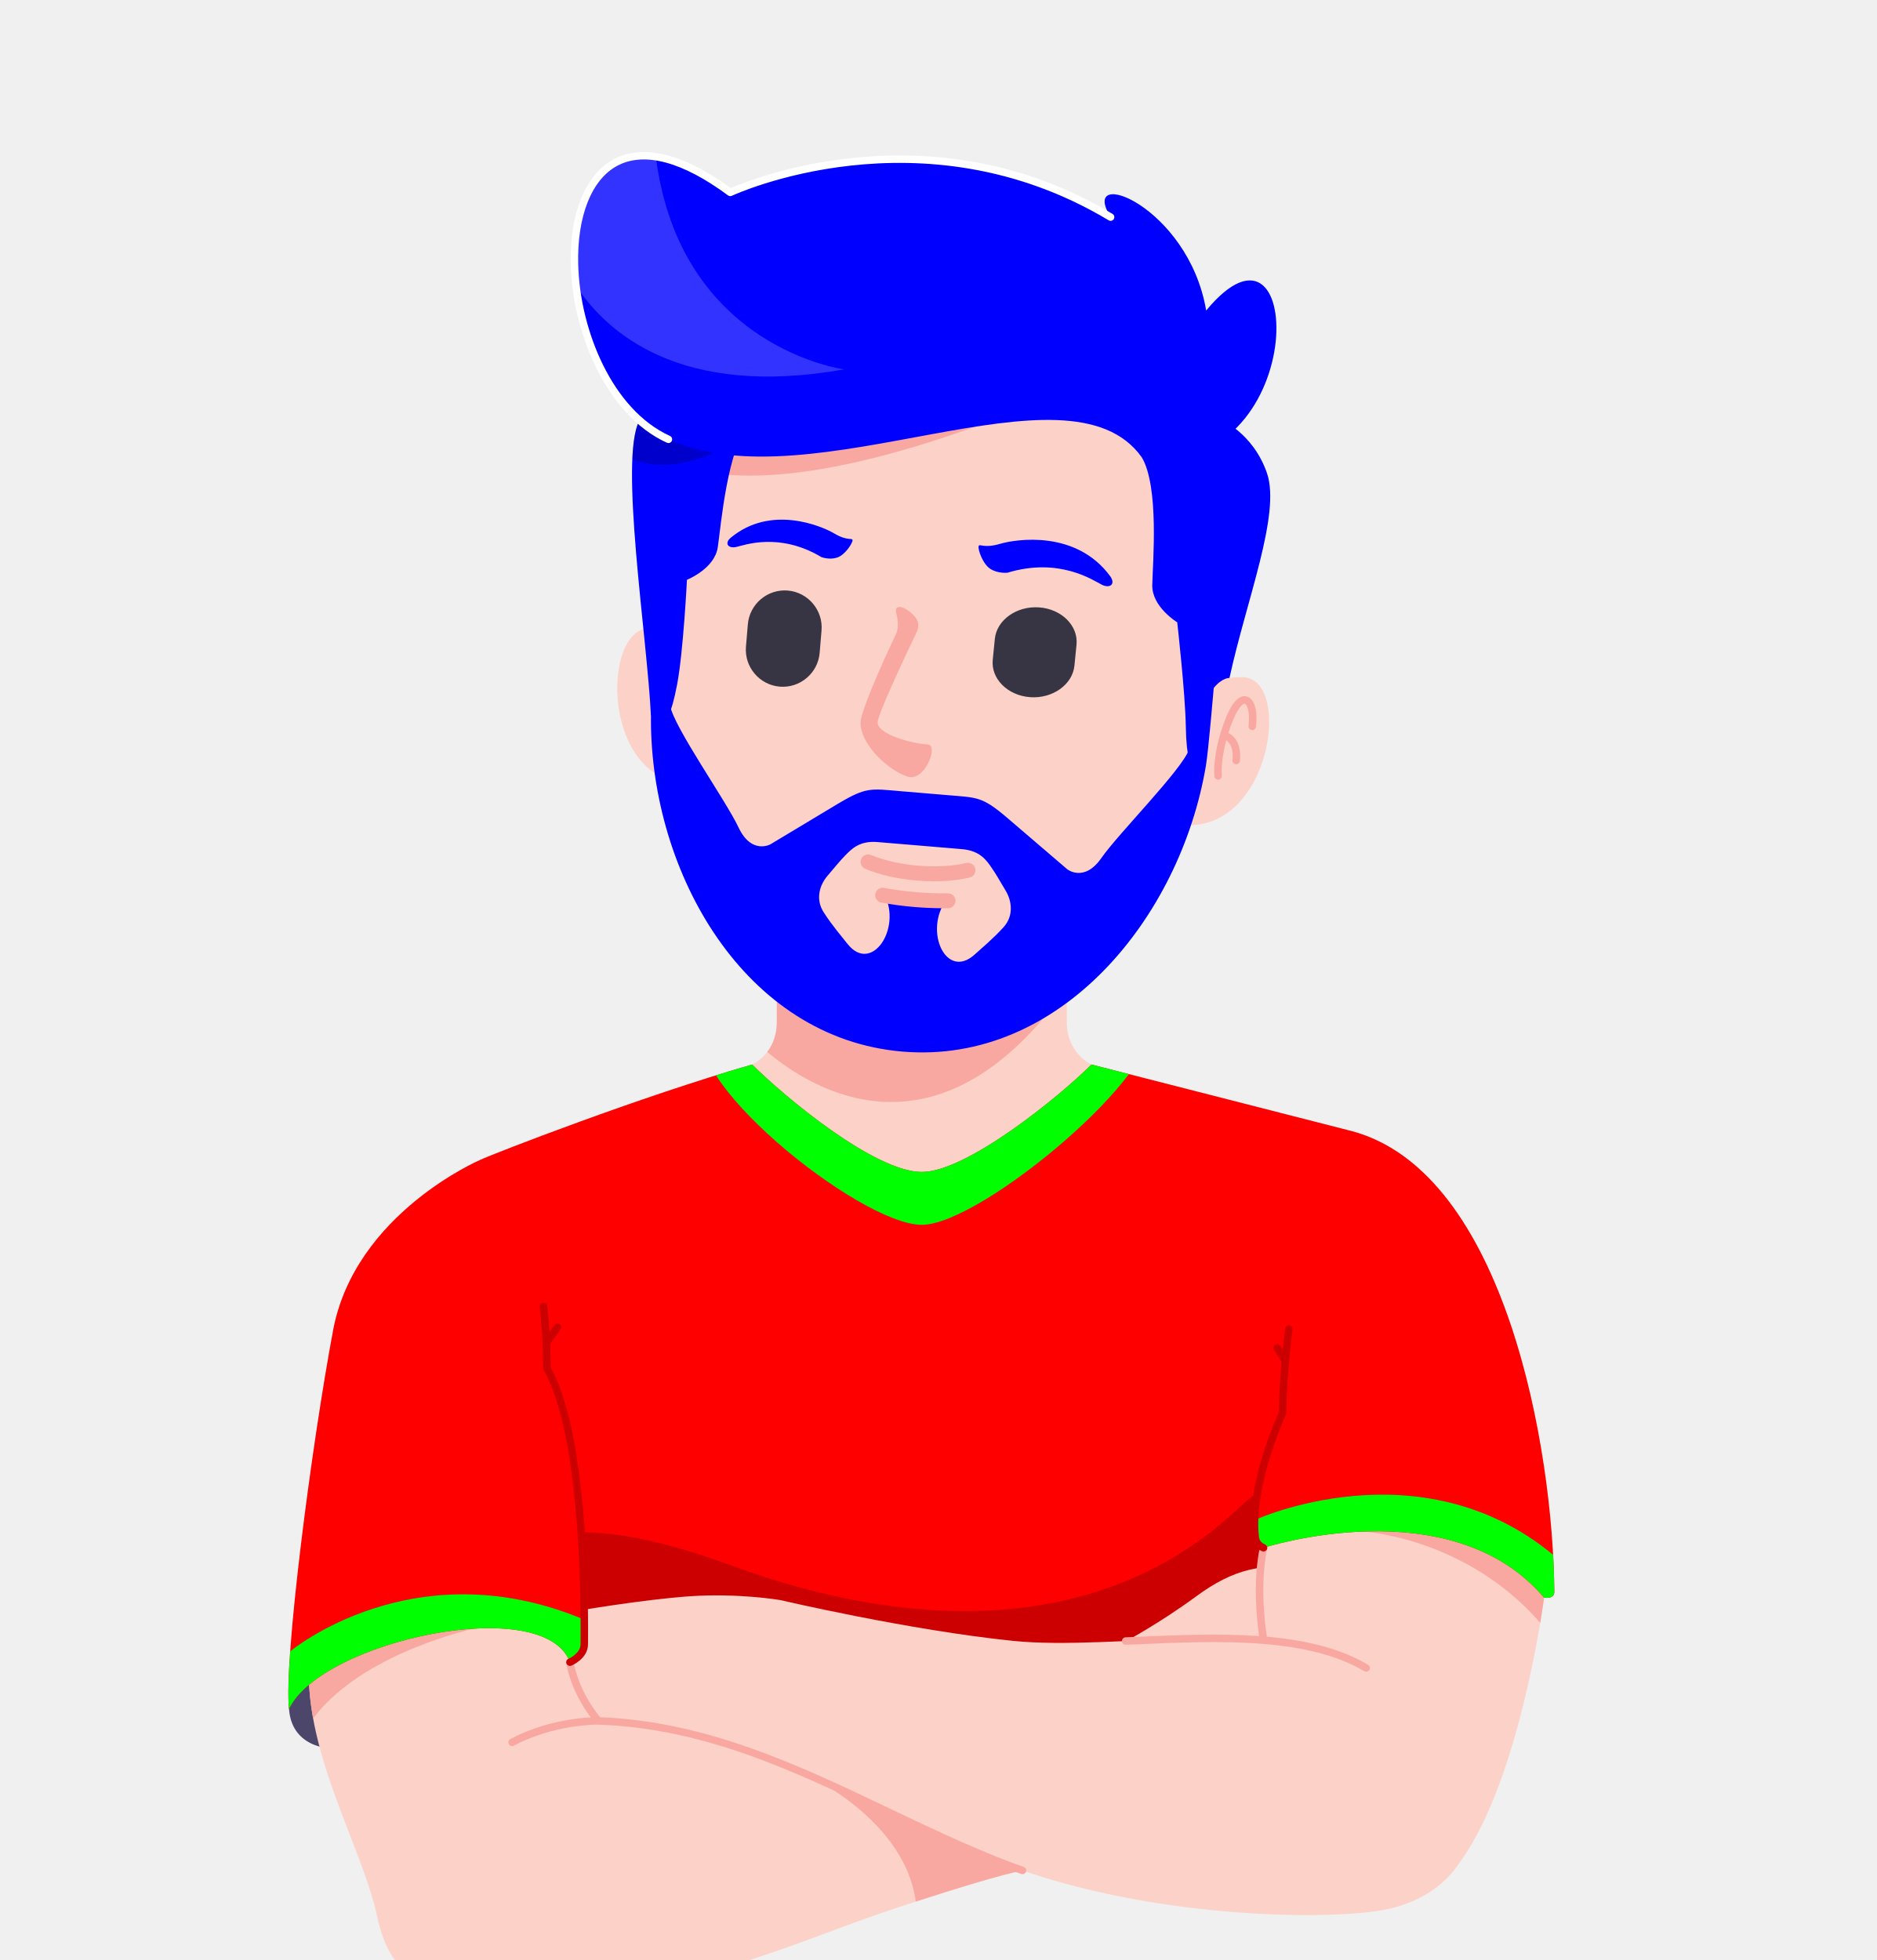
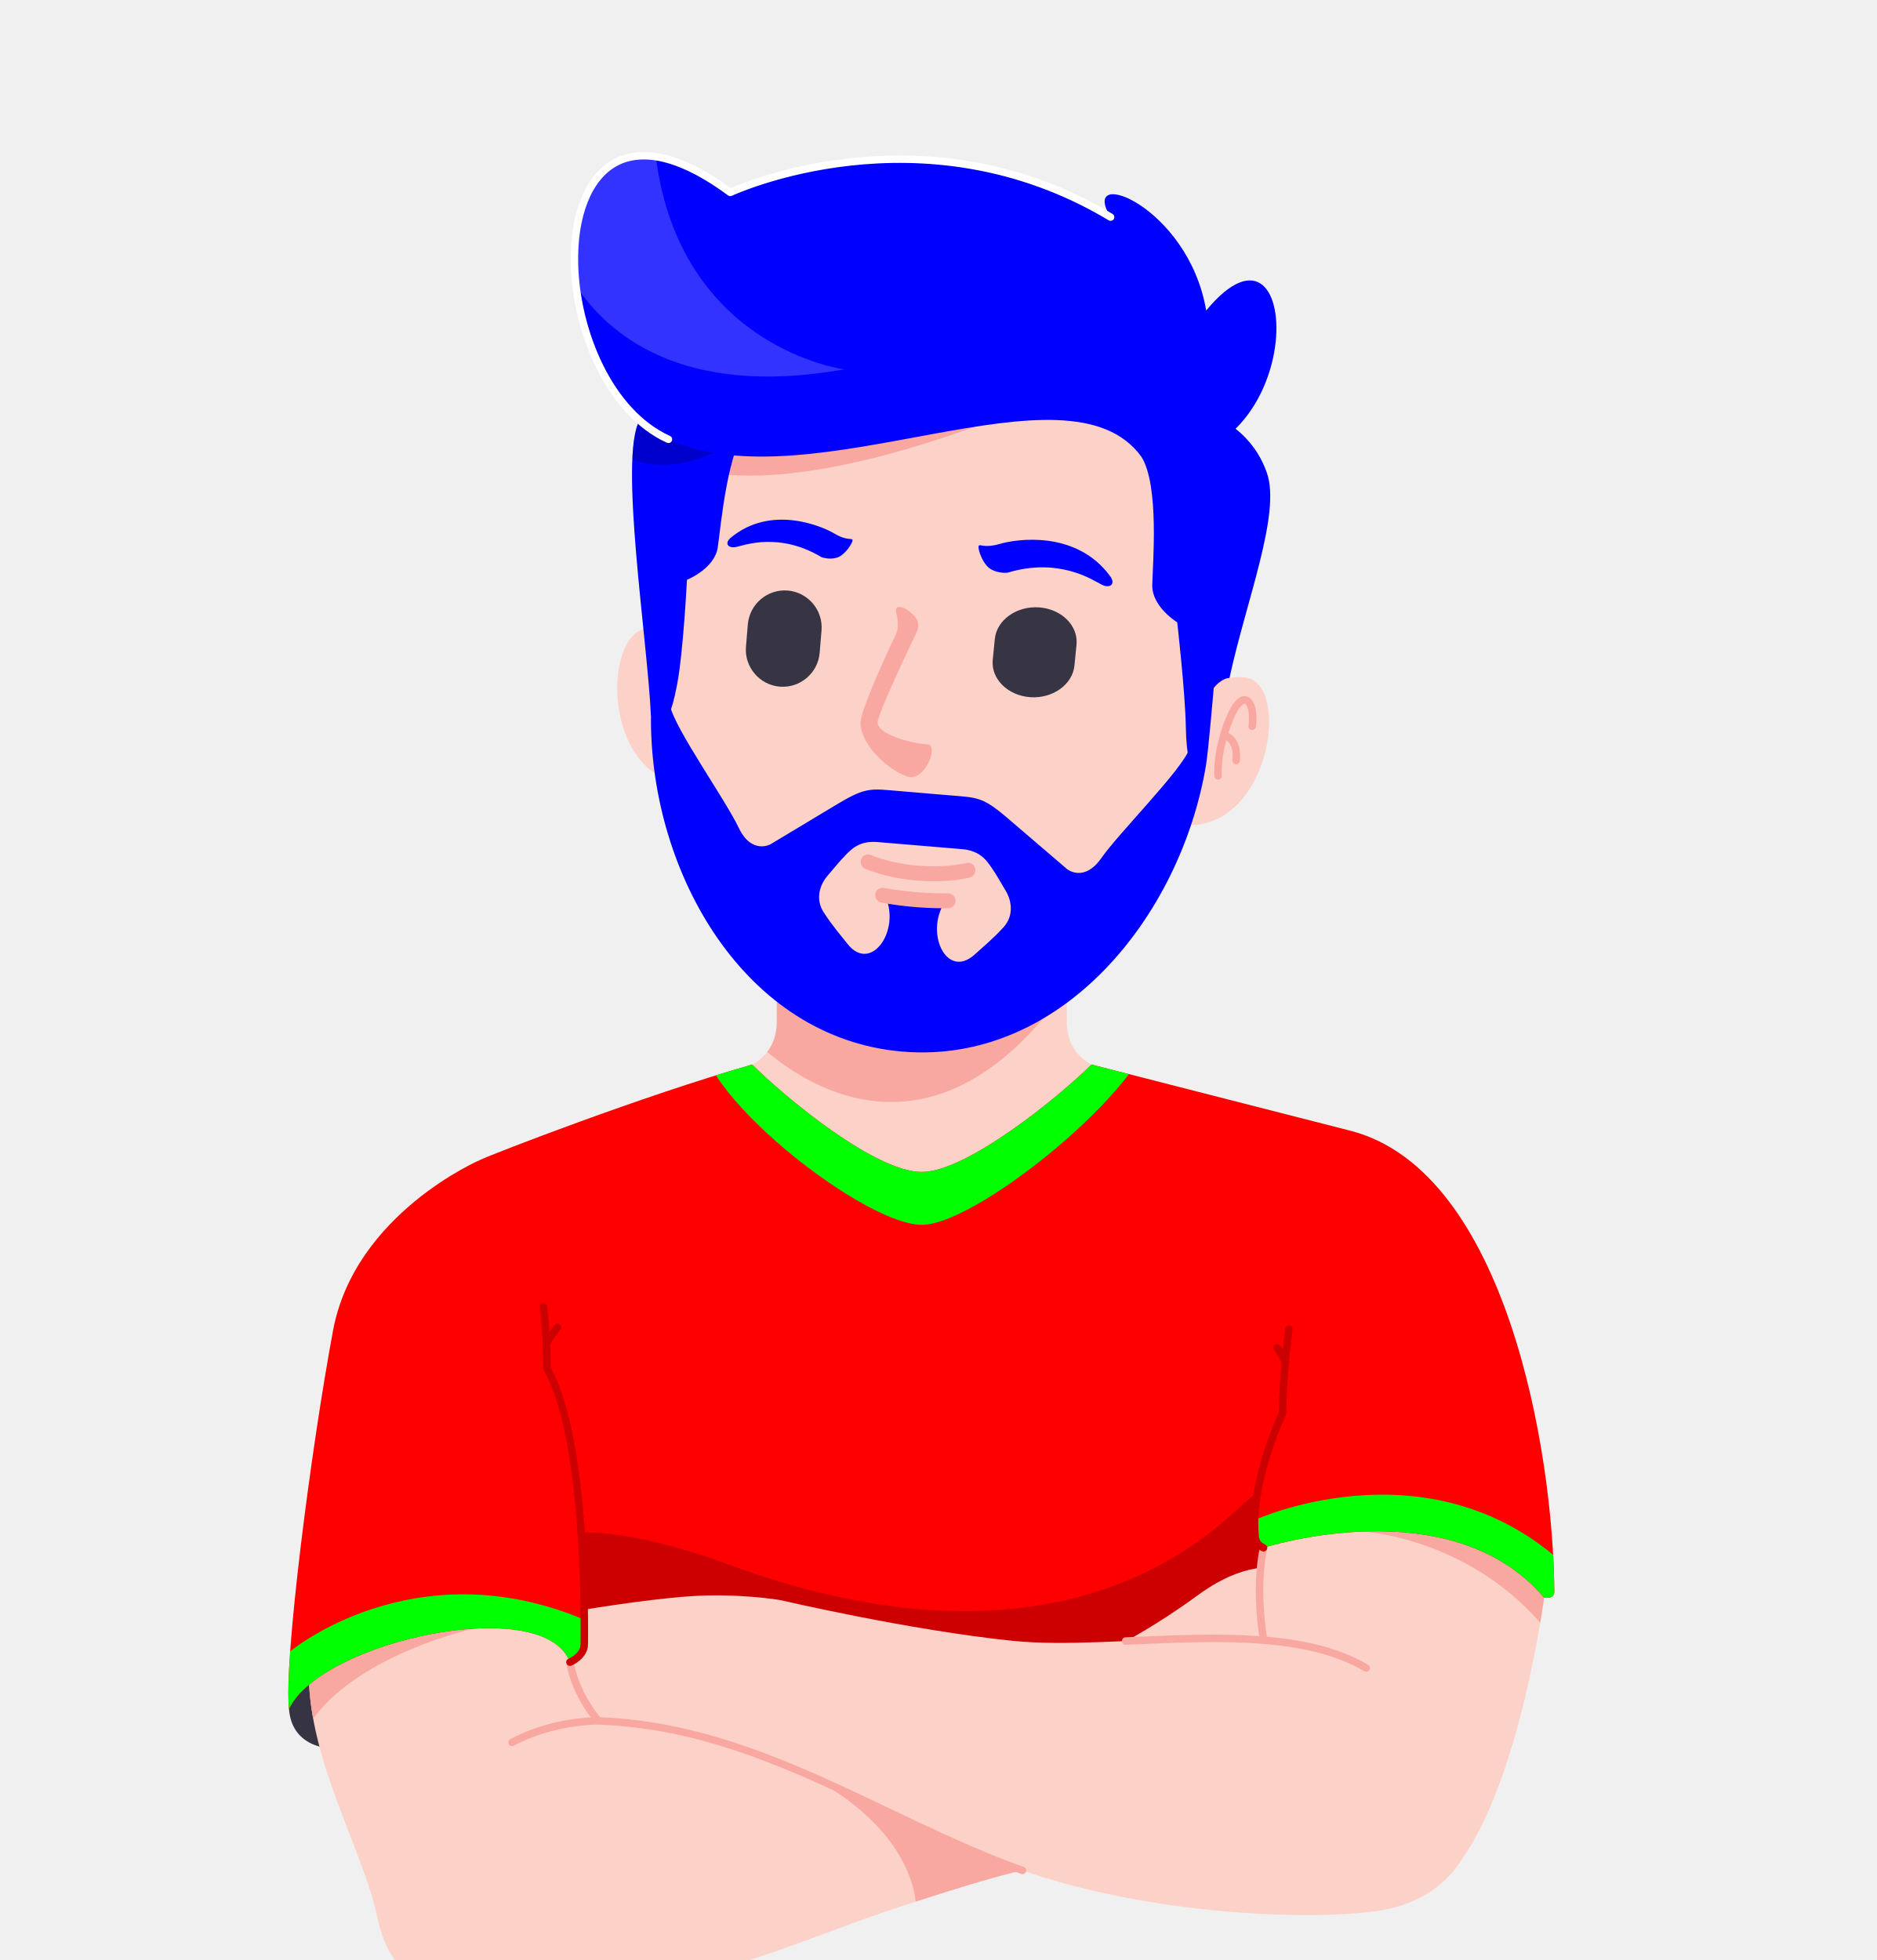
<svg xmlns="http://www.w3.org/2000/svg" width="224" height="234" viewBox="0 0 224 234" fill="none">
  <g clip-path="url(#clip0_1_1358)">
-     <path fill-rule="evenodd" clip-rule="evenodd" d="M41.597 208.787C38.72 209.089 34.804 208.292 34.504 204.033C34.207 199.776 38.585 199.525 38.668 199.659C38.752 199.79 41.777 205.202 41.777 205.314L41.597 208.787Z" fill="#4C466A" />
+     <path fill-rule="evenodd" clip-rule="evenodd" d="M41.597 208.787C38.72 209.089 34.804 208.292 34.504 204.033C34.207 199.776 38.585 199.525 38.668 199.659C38.752 199.79 41.777 205.202 41.777 205.314L41.597 208.787Z" fill="#363343" />
    <path fill-rule="evenodd" clip-rule="evenodd" d="M92.739 147.085H127.356V130.468C129.488 129.763 131.737 128.901 131.737 128.901L130.299 127.091C130.299 127.091 127.356 125.801 127.356 122.041V90.063H92.739V122.041C92.739 125.801 89.795 127.091 89.795 127.091L88.357 128.901C88.357 128.901 90.605 129.763 92.739 130.468V147.085Z" fill="#FCD1C8" />
    <path fill-rule="evenodd" clip-rule="evenodd" d="M92.737 111.744V122.041C92.737 123.637 92.207 124.791 91.596 125.585C96.979 130.107 110.736 138.407 125.077 120.947L103.099 108.088C103.099 108.088 97.356 110.143 92.737 111.744Z" fill="#F9A8A1" />
    <path fill-rule="evenodd" clip-rule="evenodd" d="M57.34 138.471C58.717 137.804 76.652 130.839 89.795 127.091C93.629 130.919 104.416 139.916 110.048 139.916C115.409 139.916 126.465 130.919 130.299 127.091L161.401 135.044V196.824L160.371 208.659H62.241L57.34 138.471Z" fill="#FF0001" />
    <path fill-rule="evenodd" clip-rule="evenodd" d="M73.751 208.659H62.241L60.755 187.364C61.408 186.187 61.819 185.471 61.819 185.471C61.819 185.471 65.692 178.931 87.277 186.888C108.864 194.844 131.591 195.278 147.713 180.192C163.837 165.107 161.104 199.239 160.161 199.239C159.217 199.239 119.619 203.953 114.527 204.896C111.483 205.459 90.527 207.637 73.751 208.659Z" fill="#CC0001" />
    <path fill-rule="evenodd" clip-rule="evenodd" d="M93.144 191.028C93.144 191.028 88.141 190.171 82.324 190.576C76.512 190.981 68.261 192.424 68.261 192.424L65.332 197.337L68.397 206.893C68.397 206.893 71.777 208.38 73.445 207.252C75.113 206.125 93.64 196.165 93.144 191.028Z" fill="#FCD1C8" />
    <path fill-rule="evenodd" clip-rule="evenodd" d="M68.04 198.444C68.04 198.444 68.443 201.847 71.419 205.453L79.801 203.017L107.928 204.729L122.103 223.32C122.103 223.32 119.828 223.569 107.479 227.627C95.128 231.684 85.931 236.732 68.533 238.085C51.135 239.437 46.715 236.732 45.003 228.709C43.291 220.687 36.439 209.508 36.889 198.78C37.34 188.052 54.739 187.96 54.739 187.96C54.739 187.96 68.353 190.033 68.04 198.444Z" fill="#FCD1C8" />
    <path fill-rule="evenodd" clip-rule="evenodd" d="M109.712 207.069L122.103 223.32C122.103 223.32 120.059 223.547 109.328 227.023C107.895 216.597 95.045 211.284 95.045 211.284L108.244 206.724C108.744 206.837 109.233 206.953 109.712 207.069Z" fill="#F9A8A1" />
    <path fill-rule="evenodd" clip-rule="evenodd" d="M37.384 205.168C36.996 203.039 36.801 200.901 36.889 198.78C37.217 190.956 46.559 188.789 51.593 188.19L56.577 194.438C56.577 194.438 43.209 197.32 37.384 205.168Z" fill="#F9A8A1" />
    <path fill-rule="evenodd" clip-rule="evenodd" d="M131.184 197.877L134.443 195.919C134.443 195.919 138.397 193.82 142.815 190.575C147.231 187.331 150.928 186.428 155.616 187.511C160.304 188.594 161.401 194.09 161.401 194.09C161.401 194.09 158.231 202.206 155.347 200.851C152.461 199.5 131.184 197.877 131.184 197.877Z" fill="#FCD1C8" />
    <path fill-rule="evenodd" clip-rule="evenodd" d="M184.335 190.736C184.335 190.736 181.537 212.265 174.392 222.156L150.853 195.828C150.853 195.828 149.767 189.904 150.845 184.787C151.921 179.669 151.921 179.669 151.921 179.669C151.921 179.669 172.836 175.971 173.827 176.513C174.819 177.055 184.287 185.167 184.335 190.736Z" fill="#FCD1C8" />
    <path fill-rule="evenodd" clip-rule="evenodd" d="M184.335 190.736C184.335 190.736 184.187 191.869 183.875 193.735C174.92 183.483 162.704 182.847 162.704 182.847L166.523 177.265C170.316 176.699 173.459 176.312 173.827 176.513C174.819 177.055 184.287 185.167 184.335 190.736Z" fill="#F9A8A1" />
    <path fill-rule="evenodd" clip-rule="evenodd" d="M185.555 190.016C185.441 173.173 179.78 139.984 161.401 135.044C161.401 135.044 153.64 146.203 153.097 168.739C153.097 168.739 149.132 177.214 149.853 183.524C149.853 183.524 149.897 184.425 150.845 184.787C150.845 184.787 173.157 177.575 184.335 190.736C184.335 190.736 185.575 190.985 185.555 190.016Z" fill="#FF0001" />
    <path fill-rule="evenodd" clip-rule="evenodd" d="M185.555 190.016C185.545 188.653 185.499 187.181 185.413 185.628C169.465 172.421 149.791 181.473 149.769 181.483C149.755 182.18 149.777 182.864 149.853 183.524C149.853 183.524 149.897 184.425 150.845 184.787C150.845 184.787 173.157 177.575 184.335 190.736C184.335 190.736 185.575 190.985 185.555 190.016Z" fill="#00FF00" />
    <path fill-rule="evenodd" clip-rule="evenodd" d="M57.34 138.471C57.34 138.471 42.377 144.86 39.763 158.833C37.149 172.807 33.873 198.175 34.504 204.033C38.339 195.896 64.984 190.132 68.04 198.444C68.04 198.444 69.752 197.744 69.752 196.301C69.752 194.859 70.153 171.909 65.287 163.347C65.287 163.347 65.649 143.339 57.34 138.471Z" fill="#FF0001" />
    <path fill-rule="evenodd" clip-rule="evenodd" d="M34.644 197.156C34.424 200.245 34.359 202.669 34.504 204.033C38.339 195.896 64.984 190.132 68.04 198.444C68.04 198.444 69.752 197.744 69.752 196.301C69.752 196.026 69.767 194.968 69.757 193.375C49.407 184.801 34.652 197.147 34.644 197.156Z" fill="#00FF00" />
    <path fill-rule="evenodd" clip-rule="evenodd" d="M93.144 191.028C93.144 191.028 108.559 194.633 120.911 195.896C133.26 197.159 152.464 192.831 163.1 199.14C173.739 205.453 175.903 213.656 175.903 217.351C175.903 221.047 172.656 227 164.272 228.171C155.889 229.341 135.335 228.621 119.377 222.311C103.421 216 89.359 206.083 71.419 205.453L93.144 191.028Z" fill="#FCD1C8" />
    <path d="M163.1 199.585L162.873 199.523C159.564 197.563 155.431 196.643 150.903 196.271L150.731 196.255C145.853 195.867 140.533 196.099 135.304 196.328L134.403 196.367C134.129 196.375 133.949 196.187 133.939 195.941C133.928 195.695 134.119 195.487 134.364 195.476L135.264 195.437C140.353 195.216 145.528 194.989 150.321 195.331C150.076 193.706 149.509 188.967 150.408 184.695C150.46 184.455 150.689 184.302 150.936 184.351C151.177 184.401 151.331 184.637 151.28 184.878C150.379 189.156 151.031 194.077 151.236 195.402C155.78 195.801 159.947 196.752 163.327 198.757C163.537 198.883 163.608 199.156 163.483 199.367C163.4 199.508 163.253 199.585 163.1 199.585ZM122.072 223.755L121.925 223.731C121.011 223.411 120.103 223.076 119.212 222.724C114.6 220.901 110.085 218.747 105.72 216.664C94.592 211.356 84.081 206.345 71.407 205.899C71.269 205.885 66.141 205.859 61.34 208.409C61.127 208.528 60.855 208.445 60.739 208.226C60.623 208.008 60.704 207.739 60.923 207.625C64.793 205.567 68.775 205.124 70.52 205.029C67.996 201.641 67.613 198.631 67.597 198.497C67.569 198.252 67.744 198.031 67.987 198.002C68.229 197.968 68.452 198.145 68.481 198.39C68.485 198.421 68.903 201.621 71.637 205.014C84.411 205.514 95.436 210.775 106.103 215.86C110.455 217.937 114.956 220.083 119.54 221.897C120.421 222.244 121.315 222.575 122.217 222.888C122.449 222.968 122.575 223.224 122.492 223.456C122.428 223.639 122.256 223.755 122.072 223.755Z" fill="#F9A8A1" />
    <path d="M150.845 185.232L150.687 185.202C149.481 184.744 149.411 183.596 149.408 183.547C148.712 177.478 152.215 169.596 152.655 168.636C152.705 166.604 152.819 164.585 152.991 162.601L152.091 161.145C151.96 160.935 152.025 160.661 152.235 160.531C152.447 160.406 152.717 160.468 152.848 160.677L153.131 161.132C153.217 160.287 153.316 159.447 153.425 158.614C153.457 158.372 153.665 158.2 153.925 158.232C154.168 158.263 154.34 158.487 154.309 158.731C153.883 161.965 153.625 165.336 153.544 168.751L153.501 168.929C153.463 169.013 149.597 177.364 150.296 183.473C150.301 183.56 150.364 184.125 151.003 184.371C151.233 184.459 151.348 184.716 151.26 184.945C151.193 185.124 151.024 185.232 150.845 185.232ZM68.04 198.889C67.867 198.889 67.7 198.785 67.629 198.613C67.536 198.385 67.644 198.125 67.871 198.031C67.885 198.025 69.307 197.423 69.307 196.301L69.309 195.978C69.363 188.663 69.043 170.856 64.9 163.565L64.84 163.339C64.84 163.317 64.861 162.151 64.775 160.336V160.323C64.719 159.124 64.617 157.643 64.436 156.023C64.411 155.778 64.588 155.559 64.831 155.529C65.077 155.523 65.296 155.68 65.323 155.924C65.447 157.037 65.536 158.087 65.595 159.025L66.197 158.194C66.34 157.992 66.62 157.948 66.816 158.094C67.017 158.236 67.063 158.514 66.919 158.714L65.672 160.443C65.736 161.88 65.736 162.893 65.733 163.232C69.927 170.772 70.255 188.632 70.199 195.987L70.197 196.301C70.197 198.024 68.289 198.823 68.208 198.856L68.04 198.889Z" fill="#CC0001" />
    <path fill-rule="evenodd" clip-rule="evenodd" d="M85.476 128.381C87.085 130.889 89.725 133.708 92.737 136.351C98.767 141.64 106.292 146.228 110.048 146.228C113.681 146.228 121.159 141.416 127.356 135.973C130.299 133.387 132.955 130.659 134.769 128.235L130.299 127.091C126.465 130.919 115.409 139.917 110.048 139.917C104.416 139.917 93.629 130.919 89.795 127.091C88.4 127.489 86.952 127.921 85.476 128.381Z" fill="#00FF00" />
    <path fill-rule="evenodd" clip-rule="evenodd" d="M81.517 93.58C71.425 92.203 72.077 74.168 77.896 75.055C82.741 75.792 83.5 78.984 83.713 80.316C83.927 81.647 81.517 93.58 81.517 93.58Z" fill="#FCD1C8" />
    <path fill-rule="evenodd" clip-rule="evenodd" d="M141.683 98.512C151.863 98.837 154.227 80.947 148.341 80.848C143.441 80.769 142.157 83.789 141.727 85.068C141.296 86.344 141.683 98.512 141.683 98.512Z" fill="#FCD1C8" />
    <path fill-rule="evenodd" clip-rule="evenodd" d="M146.463 63.5L144.533 86.489C142.907 105.863 127.921 125.948 107.845 124.263C87.769 122.577 76.343 100.276 77.971 80.901L79.9 57.912C83.572 14.177 150.135 19.763 146.463 63.5Z" fill="#FCD1C8" />
    <path fill-rule="evenodd" clip-rule="evenodd" d="M80.249 55.06C80.421 53.957 80.627 52.883 80.879 51.848C93.119 45.123 142.953 41.583 115.431 51.289C93.307 59.092 83.763 56.82 80.249 55.06Z" fill="#F9A8A1" />
    <path fill-rule="evenodd" clip-rule="evenodd" d="M124.047 72.514H124.048C126.731 72.703 128.741 74.707 128.515 76.969L128.267 79.469C128.04 81.732 125.663 83.424 122.983 83.236L122.981 83.233C120.299 83.044 118.289 81.039 118.515 78.779L118.764 76.278C118.988 74.017 121.367 72.325 124.047 72.514Z" fill="#373444" />
    <path fill-rule="evenodd" clip-rule="evenodd" d="M94.048 70.505C91.628 70.301 89.483 72.115 89.279 74.533L89.053 77.211C88.852 79.628 90.665 81.773 93.085 81.976C95.501 82.18 97.648 80.367 97.851 77.948L98.075 75.273C98.279 72.851 96.465 70.708 94.048 70.505Z" fill="#373444" />
    <path fill-rule="evenodd" clip-rule="evenodd" d="M109.597 74.361C109.648 74.708 109.613 75.08 109.488 75.347C108.611 77.211 104.761 85.216 104.768 86.292C104.86 87.677 108.707 88.747 110.78 88.88C112.067 88.959 110.428 93.379 108.345 92.711C106.125 92.004 102.895 89.088 102.725 86.437C102.644 85.161 105.129 79.568 106.919 75.801C107.379 74.836 107.139 73.833 106.996 73.177C106.629 71.461 109.431 73.216 109.597 74.361Z" fill="#F9A8A1" />
    <path d="M145.415 93.08C145.181 93.08 144.984 92.899 144.971 92.664C144.843 90.687 145.4 87.948 146.425 85.515C147.369 83.276 148.259 82.992 148.836 83.149C149.743 83.396 150.184 84.851 149.936 86.773C149.904 87.015 149.692 87.18 149.436 87.159C149.195 87.125 149.02 86.903 149.052 86.659C149.261 85.033 148.877 84.083 148.603 84.011C148.479 83.973 147.932 84.236 147.247 85.861C147.023 86.395 146.82 86.948 146.644 87.505C147.264 87.819 148.244 88.664 148.02 90.843C147.995 91.088 147.775 91.257 147.531 91.239C147.285 91.215 147.108 90.996 147.133 90.752C147.288 89.253 146.772 88.629 146.391 88.377C145.981 89.916 145.783 91.435 145.859 92.607C145.875 92.851 145.689 93.064 145.443 93.079L145.415 93.08Z" fill="#F9A8A1" />
    <path d="M111.515 105.215C110.843 105.215 110.155 105.184 109.456 105.127H109.451C107.168 104.935 105.037 104.451 103.292 103.724C102.836 103.536 102.621 103.015 102.811 102.56C102.999 102.105 103.521 101.889 103.975 102.079C105.531 102.725 107.528 103.177 109.597 103.351H109.6C111.673 103.523 113.72 103.411 115.357 103.033C115.835 102.921 116.315 103.224 116.425 103.703C116.536 104.181 116.239 104.66 115.757 104.771C114.481 105.065 113.04 105.215 111.515 105.215Z" fill="#F9A8A1" />
    <path fill-rule="evenodd" clip-rule="evenodd" d="M120.279 68.373C120.279 68.373 119.168 68.508 118.241 67.925C117.313 67.341 116.725 65.585 116.828 65.215C116.929 64.844 117.381 65.519 119.383 64.929C121.351 64.348 128.479 63.273 132.529 68.783C133.225 69.732 132.517 70.296 131.539 69.809C130.561 69.323 126.501 66.487 120.279 68.373Z" fill="#0000FF" />
    <path fill-rule="evenodd" clip-rule="evenodd" d="M109.804 100.953C109.804 100.953 106.933 100.713 104.759 100.531C102.585 100.348 101.639 101.383 100.892 102.144C100.147 102.908 99.721 103.483 98.807 104.536C97.892 105.588 97.301 107.297 98.316 108.892C99.331 110.484 100.525 111.857 101.173 112.684C104.012 116.3 107.681 110.924 105.583 106.773L109.288 107.084L112.993 107.396C110.232 111.14 112.952 117.051 116.356 113.959C117.132 113.252 118.539 112.096 119.805 110.695C121.072 109.293 120.772 107.511 120.047 106.319C119.321 105.127 118.999 104.489 118.391 103.612C117.783 102.736 117.019 101.56 114.845 101.377C112.671 101.195 109.804 100.953 109.804 100.953ZM120.201 97.604H120.203L120.345 97.727C123.781 100.659 127.412 103.78 127.412 103.78C127.412 103.78 129.425 105.395 131.488 102.432C133.551 99.468 141.083 91.929 141.98 89.435C142.725 87.356 143.468 71.705 143.468 71.705L145.053 80.279C144.857 82.623 144.263 89.644 143.96 91.437C140.889 109.591 126.548 127.125 107.739 125.547C88.925 123.968 77.709 104.289 77.709 85.875C77.709 84.057 78.296 77.035 78.491 74.691L81.485 66.503C81.485 66.503 79.605 82.059 79.996 84.233C80.465 86.841 86.633 95.529 88.173 98.795C89.715 102.061 91.969 100.804 91.969 100.804C91.969 100.804 96.069 98.331 99.944 96.013L100.107 95.917L100.108 95.916C103.452 93.929 103.968 94.161 107.547 94.46L110.327 94.695L113.109 94.929C116.687 95.231 117.235 95.085 120.201 97.604Z" fill="#0000FF" />
    <path fill-rule="evenodd" clip-rule="evenodd" d="M146.777 80.94C146.777 80.94 143.241 80.748 142.216 91.249C142.216 91.249 141.632 90.773 141.564 86.745C141.496 82.719 140.539 74.296 140.539 74.296C140.539 74.296 137.501 72.46 137.559 69.847C137.616 67.232 138.405 58.057 136.293 54.577C136.293 54.577 142.9 50.843 145.556 49.987C145.556 49.987 149.583 51.619 151.255 56.496C152.925 61.373 148.773 71.724 146.777 80.94Z" fill="#0000FF" />
    <path fill-rule="evenodd" clip-rule="evenodd" d="M77.715 85.565C77.715 85.565 80.195 75.456 79.455 85.981C79.455 85.981 80.109 85.608 80.848 81.649C81.585 77.689 82.009 69.219 82.009 69.219C82.009 69.219 85.312 67.916 85.691 65.328C86.069 62.74 86.821 53.563 89.483 50.484C89.483 50.484 85.517 46.024 83.04 44.74C83.04 44.74 78.799 45.677 76.335 50.205C73.875 54.736 77.283 76.145 77.715 85.565Z" fill="#0000FF" />
    <path fill-rule="evenodd" clip-rule="evenodd" d="M82.583 44.873L82.564 44.877L82.528 44.892L82.493 44.903L82.468 44.911L82.419 44.928L82.407 44.932L82.343 44.956L82.339 44.957L82.276 44.98L82.256 44.989L82.207 45.005L82.168 45.02L82.135 45.033L82.077 45.057L82.061 45.063L81.985 45.093L81.981 45.096L81.907 45.125L81.881 45.135L81.827 45.161L81.78 45.18L81.744 45.196L81.676 45.227L81.659 45.235L81.573 45.273L81.568 45.275L81.484 45.315L81.457 45.328L81.393 45.356L81.343 45.381L81.34 45.384L81.243 45.432L81.228 45.44L81.207 45.449L81.113 45.497L81.108 45.5L81.017 45.549L80.987 45.563L80.869 45.627L80.864 45.629L80.819 45.656L80.739 45.7L80.717 45.713L80.616 45.772L80.611 45.775L80.512 45.833L80.483 45.851L80.408 45.896L80.351 45.932L80.34 45.939L80.223 46.013L80.219 46.015L80.197 46.028L80.091 46.099L80.085 46.101C79.961 46.184 79.835 46.271 79.709 46.361L79.677 46.383L79.652 46.401L79.543 46.484L79.54 46.487L79.403 46.589L79.392 46.596L79.289 46.68L79.261 46.7L79.209 46.743L79.123 46.812L79.12 46.815L78.984 46.928L78.983 46.931L78.851 47.044L78.843 47.052L78.759 47.125L78.741 47.141L78.669 47.207L78.648 47.227L78.563 47.307L78.536 47.331L78.425 47.44L78.424 47.443L78.383 47.479L78.288 47.573L78.272 47.588L78.165 47.701L78.145 47.721L78.092 47.779L78.007 47.869L78.003 47.872L77.869 48.017V48.02L77.736 48.173L77.728 48.181L77.609 48.32L77.588 48.348L77.484 48.475L77.455 48.513L77.332 48.669L77.331 48.671L77.209 48.831L77.183 48.869L77.081 49.011L77.06 49.041L76.969 49.171L76.932 49.224L76.816 49.397V49.399L76.697 49.588L76.687 49.604L76.587 49.769L76.559 49.815C76.483 49.943 76.409 50.072 76.335 50.205C75.836 51.127 75.579 52.747 75.488 54.82C77.741 55.744 80.897 55.924 85.212 54.057C90.449 51.793 87.364 48.132 82.583 44.873Z" fill="black" fill-opacity="0.2" />
    <path fill-rule="evenodd" clip-rule="evenodd" d="M136.293 54.577C127.476 42.26 97.075 60.304 79.801 52.453C63.868 45.212 63.655 5.549 87.181 22.971C87.181 22.971 109.759 12.235 132.585 25.921C128.7 19.637 141.867 24.545 143.995 37.072C156.132 22.415 156.345 57.533 136.293 54.577Z" fill="#0000FF" />
    <path fill-rule="evenodd" clip-rule="evenodd" d="M68.764 34.117C67.764 25.515 70.689 17.56 78.296 18.708C81.197 41.585 100.795 44.097 100.795 44.097C81.199 47.592 72.419 39.684 68.764 34.117Z" fill="white" fill-opacity="0.2" />
    <path d="M112.6 108.432C111.481 108.432 110.335 108.383 109.184 108.287H109.181C107.832 108.175 106.496 107.995 105.209 107.757C104.725 107.668 104.407 107.203 104.495 106.719C104.585 106.235 105.043 105.921 105.533 106.005C106.761 106.233 108.04 106.403 109.329 106.512H109.335C110.629 106.62 111.921 106.669 113.165 106.645C113.657 106.669 114.061 107.031 114.071 107.523C114.079 108.015 113.685 108.419 113.193 108.427C112.996 108.429 112.799 108.432 112.6 108.432Z" fill="#F9A8A1" />
    <path fill-rule="evenodd" clip-rule="evenodd" d="M98.063 66.513C98.063 66.513 99.007 66.873 99.944 66.567C100.884 66.257 101.783 64.852 101.775 64.504C101.767 64.156 101.223 64.651 99.6 63.693C98.008 62.755 92.004 60.253 87.255 64.184C86.433 64.864 86.931 65.513 87.892 65.301C88.856 65.091 93.033 63.5 98.063 66.513Z" fill="#0000FF" />
    <path d="M79.801 52.899L79.616 52.857C72.364 49.563 68.351 39.681 68.135 31.625C67.972 25.481 69.919 20.752 73.34 18.968C75.777 17.7 80.157 17.289 87.236 22.459C89.769 21.353 111.32 12.651 132.815 25.539C133.025 25.667 133.092 25.94 132.968 26.151C132.84 26.361 132.568 26.429 132.356 26.303C109.995 12.896 87.597 23.268 87.372 23.375C87.223 23.444 87.049 23.428 86.916 23.331C81.508 19.325 76.96 18.091 73.752 19.759C70.637 21.38 68.871 25.807 69.027 31.601C69.233 39.38 73.065 48.903 79.983 52.048C80.208 52.149 80.307 52.413 80.204 52.637C80.132 52.801 79.971 52.899 79.801 52.899Z" fill="white" />
  </g>
  <defs>
    <clipPath id="clip0_1_1358">
      <rect width="224" height="234" fill="white" />
    </clipPath>
  </defs>
</svg>
